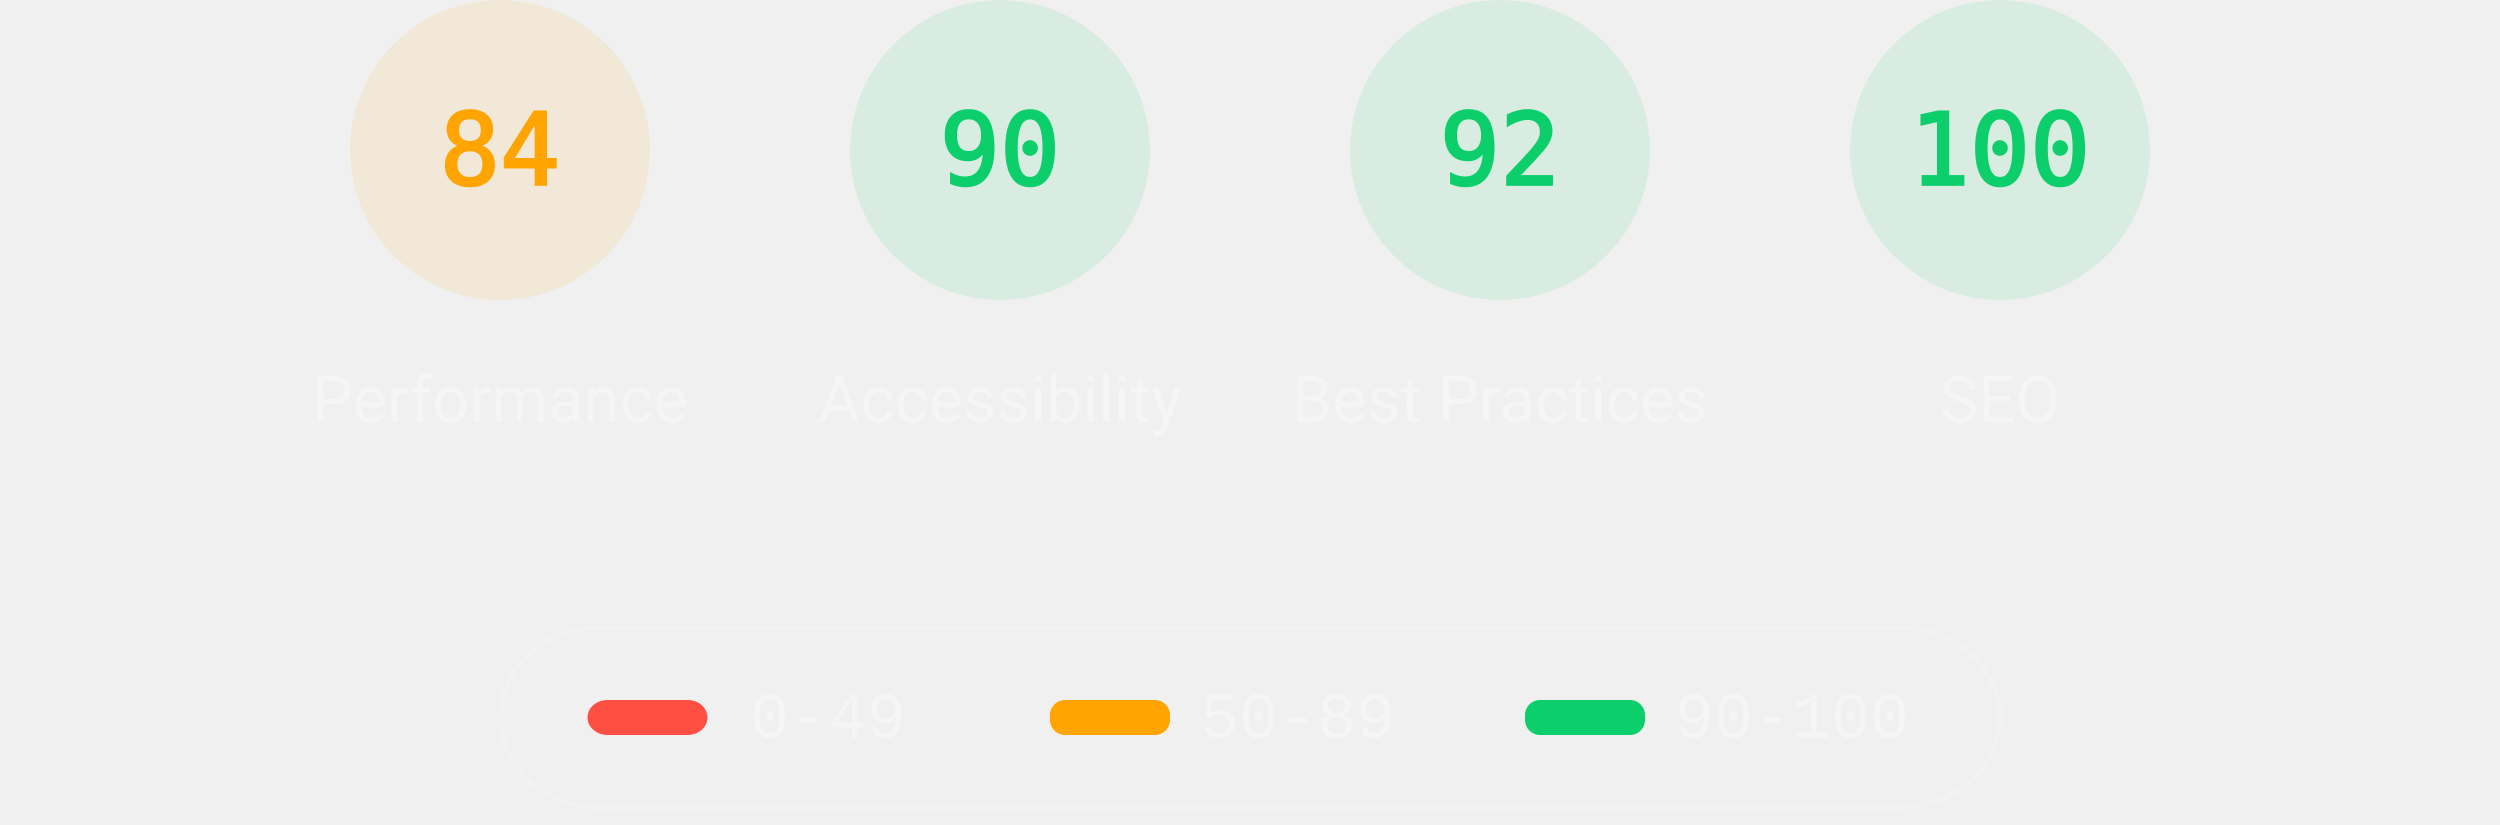
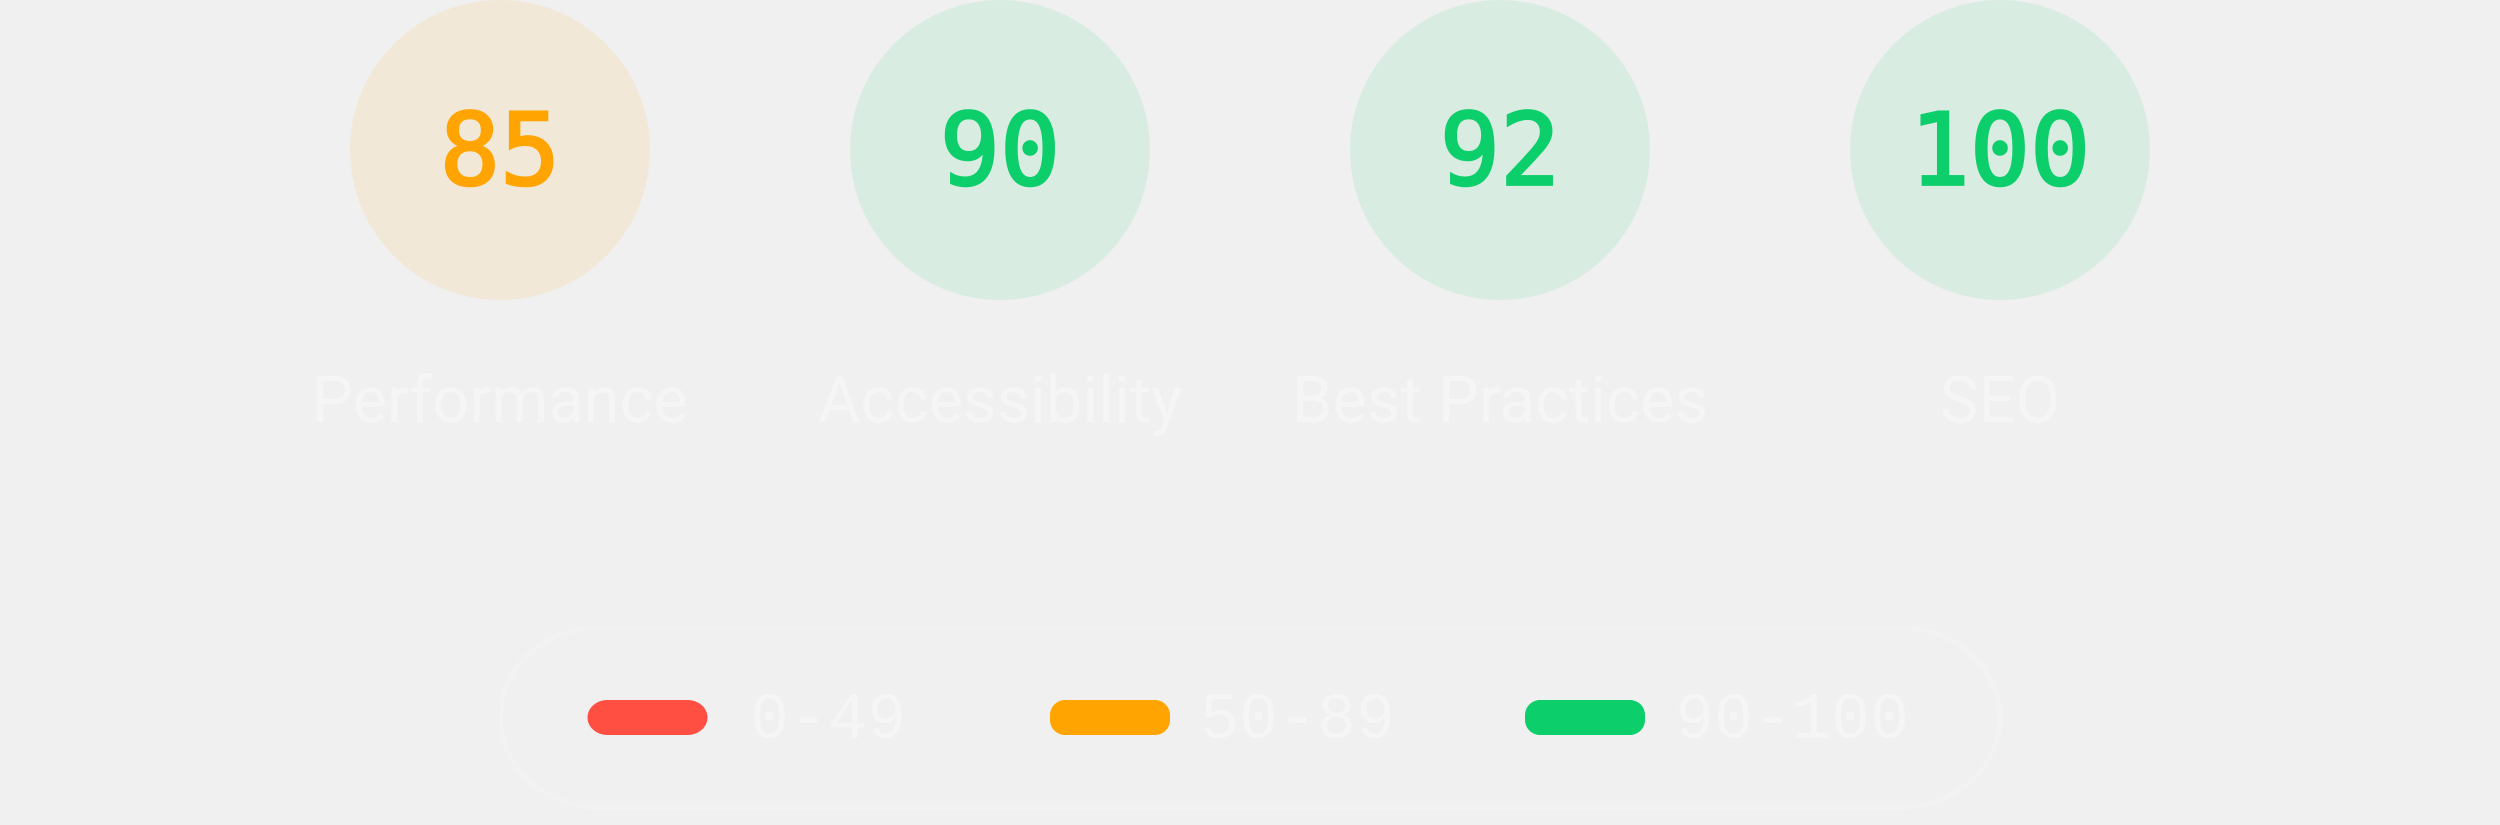
<svg xmlns="http://www.w3.org/2000/svg" class="theme--dark" fill="none" width="1000" height="330">
  <style>
			.gauge-base {
				opacity: 0.1
			}

			.gauge-arc {
				fill: none;
				animation-delay: 250ms;
				stroke-linecap: round;
				transform: rotate(-90deg);
				transform-origin: 100px 60px;
				animation: load-gauge 1s ease forwards
			}

			.guage-text {
				font-size: 40px;
				font-family: monospace;
				text-align: center
			}

			.guage-red {
				color: #ff4e42;
				fill: #ff4e42;
				stroke: #ff4e42
			}
			.guage-orange {
				color: #ffa400;
				fill: #ffa400;
				stroke: #ffa400
			}
			.guage-green {
				color: #0cce6b;
				fill: #0cce6b;
				stroke: #0cce6b
			}
			.theme--agnostic .guage-undefined {
				color: #5c5c5c;
				fill: #5c5c5c;
				stroke: #5c5c5c
			}
			.theme--light .guage-undefined {
				color: #1e1e1e;
				fill: #1e1e1e;
				stroke: #1e1e1e
			}
			.theme--dark .guage-undefined {
				color: #f5f5f5;
				fill: #f5f5f5;
				stroke: #f5f5f5
			}

			.guage-title {
				stroke: none;
				font-size: 26px;
				line-height: 26px;
				font-family: Roboto, Halvetica, Arial, sans-serif
			}
			.metric.guage-title {
				font-family: 'Courier New', Courier, monospace
			}
			.theme--agnostic .guage-title {
				color: #737373;
				fill: #737373
			}
			.theme--light .guage-title {
				color: #212121;
				fill: #212121
			}
			.theme--dark .guage-title {
				color: #f5f5f5;
				fill: #f5f5f5
			}

			@keyframes load-gauge {
				from {
					stroke-dasharray: 0 352.858
				}
			}
			.lh-gauge--pwa__disc {
				fill: #e0e0e0
			}
			.lh-gauge--pwa__logo {
				position: relative;
				fill: #b0b0b0
			}
			.lh-gauge--pwa__invisible {
				display: none
			}
			.lh-gauge--pwa__visible {
				display: inline
			}
			.guage-invisible {
				display: none
			}
			.lh-gauge--pwa__logo--primary-color {
				fill: #304ffe
			}
			.theme--agnostic .lh-gauge--pwa__logo--secondary-color {
				fill: #787878
			}
			.theme--light .lh-gauge--pwa__logo--secondary-color {
				fill: #3d3d3d
			}
			.theme--dark .lh-gauge--pwa__logo--secondary-color {
				fill: #d8b6b6
			}
			.theme--light #svg_2 {
				stroke: #00000022
			}
			.theme--agnostic #svg_2 {
				stroke: #616161
			}
			.theme--light #svg_2 {
				stroke: #00000022
			}
			.theme--dark #svg_2 {
				stroke: #f5f5f566
			}
		</style>
  <svg class="guage-div guage-perf guage-orange" viewBox="0 0 200 200" width="200" height="200" x="100" y="0">
    <circle class="gauge-base" r="56" cx="100" cy="60" stroke-width="8" />
-     <circle class="gauge-arc guage-arc-1" r="56" cx="100" cy="60" stroke-width="8" style="stroke-dasharray: 295.561, 351.858;" />
-     <text class="guage-text" x="100px" y="60px" alignment-baseline="central" dominant-baseline="central" text-anchor="middle">84</text>
+     <circle class="gauge-arc guage-arc-1" r="56" cx="100" cy="60" stroke-width="8" style="stroke-dasharray: 299.079, 351.858;" />
+     <text class="guage-text" x="100px" y="60px" alignment-baseline="central" dominant-baseline="central" text-anchor="middle">85</text>
    <text class="guage-title" x="100px" y="160px" alignment-baseline="central" dominant-baseline="central" text-anchor="middle">Performance</text>
  </svg>
  <svg class="guage-div guage-acc guage-green" viewBox="0 0 200 200" width="200" height="200" x="300" y="0">
    <circle class="gauge-base" r="56" cx="100" cy="60" stroke-width="8" />
    <circle class="gauge-arc guage-arc-2" r="56" cx="100" cy="60" stroke-width="8" style="stroke-dasharray: 316.672, 351.858;" />
    <text class="guage-text" x="100px" y="60px" alignment-baseline="central" dominant-baseline="central" text-anchor="middle">90</text>
    <text class="guage-title" x="100px" y="160px" alignment-baseline="central" dominant-baseline="central" text-anchor="middle">Accessibility</text>
  </svg>
  <svg class="guage-div guage-best guage-green" viewBox="0 0 200 200" width="200" height="200" x="500" y="0">
    <circle class="gauge-base" r="56" cx="100" cy="60" stroke-width="8" />
    <circle class="gauge-arc guage-arc-3" r="56" cx="100" cy="60" stroke-width="8" style="stroke-dasharray: 323.709, 351.858;" />
    <text class="guage-text" x="100px" y="60px" alignment-baseline="central" dominant-baseline="central" text-anchor="middle">92</text>
    <text class="guage-title" x="100px" y="160px" alignment-baseline="central" dominant-baseline="central" text-anchor="middle">Best Practices</text>
  </svg>
  <svg class="guage-div guage-seo guage-green" viewBox="0 0 200 200" width="200" height="200" x="700" y="0">
    <circle class="gauge-base" r="56" cx="100" cy="60" stroke-width="8" />
    <circle class="gauge-arc guage-arc-4" r="56" cx="100" cy="60" stroke-width="8" style="stroke-dasharray: 351.858, 351.858;" />
    <text class="guage-text" x="100px" y="60px" alignment-baseline="central" dominant-baseline="central" text-anchor="middle">100</text>
    <text class="guage-title" x="100px" y="160px" alignment-baseline="central" dominant-baseline="central" text-anchor="middle">SEO</text>
  </svg>
  <svg class="guage-div guage-pwa guage-invisible" viewBox="0 0 200 200" width="200" height="200" x="900" y="0">
    <svg viewBox="0 0 60 60" width="112" height="112" x="44" y="4">
      <defs>
        <linearGradient id="lh-gauge--pwa__check-circle__gradient-0" x1="50%" y1="0%" x2="50%" y2="100%">
          <stop stop-color="#00C852" offset="0%" />
          <stop stop-color="#009688" offset="100%" />
        </linearGradient>
        <linearGradient id="lh-gauge--pwa__installable__shadow-gradient-0" x1="76.056%" x2="24.111%" y1="82.995%" y2="24.735%">
          <stop stop-color="#A5D6A7" offset="0%" />
          <stop stop-color="#80CBC4" offset="100%" />
        </linearGradient>
        <linearGradient id="lh-gauge--pwa__fast-reliable__shadow-gradient-0" x1="76.056%" y1="82.995%" x2="25.678%" y2="26.493%">
          <stop stop-color="#64B5F6" offset="0%" />
          <stop stop-color="#2979FF" offset="100%" />
        </linearGradient>
        <g id="lh-gauge--pwa__fast-reliable-badge-0">
          <circle fill="#FFFFFF" cx="10" cy="10" r="10" />
          <path fill="#304FFE" d="M10 3.58l5.25 2.34v3.5c0 3.23-2.24 6.26-5.25 7-3.01-.74-5.25-3.77-5.25-7v-3.5L10 3.58zm-.47 10.74l2.76-4.83.03-.07c.04-.08 0-.24-.22-.24h-1.64l.47-3.26h-.47l-2.7 4.77c-.02.01.05-.1-.04.05-.09.16-.1.31.18.31h1.63l-.47 3.27h.47z" />
        </g>
        <g id="lh-gauge--pwa__installable-badge-0">
          <circle fill="#FFFFFF" cx="10" cy="10" r="10" />
          <path fill="#009688" d="M10 4.167A5.835 5.835 0 0 0 4.167 10 5.835 5.835 0 0 0 10 15.833 5.835 5.835 0 0 0 15.833 10 5.835 5.835 0 0 0 10 4.167zm2.917 6.416h-2.334v2.334H9.417v-2.334H7.083V9.417h2.334V7.083h1.166v2.334h2.334v1.166z" />
        </g>
      </defs>
      <g stroke="none" fill-rule="nonzero">
        <circle class="lh-gauge--pwa__disc" cx="30" cy="30" r="30" />
        <g class="lh-gauge--pwa__logo">
          <path d="M35.66 19.39l.7-1.75h2L37.4 15 38.6 12l3.4 9h-2.51l-.58-1.61z" />
          <path d="M33.52 21l3.65-9h-2.42l-2.5 5.82L30.5 12h-1.86l-1.9 5.82-1.35-2.65-1.21 3.72L25.4 21h2.38l1.72-5.2 1.64 5.2z" />
          <path fill-rule="nonzero" d="M20.3 17.91h1.48c.45 0 .85-.05 1.2-.15l.39-1.18 1.07-3.3a2.64 2.64 0 0 0-.28-.37c-.55-.6-1.36-.91-2.42-.91H18v9h2.3V17.9zm1.96-3.84c.22.22.33.5.33.87 0 .36-.1.65-.29.87-.2.23-.59.35-1.15.35h-.86v-2.41h.87c.52 0 .89.1 1.1.32z" />
        </g>
        <rect class="lh-gauge--pwa__component lh-gauge--pwa__na-line lh-gauge--pwa__invisible" fill="#FFFFFF" x="20" y="32" width="20" height="4" rx="2" />
        <g class="lh-gauge--pwa__component lh-gauge--pwa__fast-reliable-badge lh-gauge--pwa__invisible" transform="translate(20, 29)">
          <path fill="url(#lh-gauge--pwa__fast-reliable__shadow-gradient-0)" d="M33.63 19.49A30 30 0 0 1 16.2 30.36L3 17.14 17.14 3l16.49 16.49z" />
          <use href="#lh-gauge--pwa__fast-reliable-badge-0" />
        </g>
        <g class="lh-gauge--pwa__component lh-gauge--pwa__installable-badge lh-gauge--pwa__invisible" transform="translate(20, 29)">
          <path fill="url(#lh-gauge--pwa__installable__shadow-gradient-0)" d="M33.629 19.487c-4.272 5.453-10.391 9.39-17.415 10.869L3 17.142 17.142 3 33.63 19.487z" />
          <use href="#lh-gauge--pwa__installable-badge-0" />
        </g>
        <g class="lh-gauge--pwa__component lh-gauge--pwa__fast-reliable-installable-badges lh-gauge--pwa__invisible">
          <g transform="translate(8, 29)">
            <path fill="url(#lh-gauge--pwa__fast-reliable__shadow-gradient-0)" d="M16.321 30.463L3 17.143 17.142 3l22.365 22.365A29.864 29.864 0 0 1 22 31c-1.942 0-3.84-.184-5.679-.537z" />
            <use href="#lh-gauge--pwa__fast-reliable-badge-0" />
          </g>
          <g transform="translate(32, 29)">
            <path fill="url(#lh-gauge--pwa__installable__shadow-gradient-0)" d="M25.982 11.84a30.107 30.107 0 0 1-13.08 15.203L3 17.143 17.142 3l8.84 8.84z" />
            <use href="#lh-gauge--pwa__installable-badge-0" />
          </g>
        </g>
        <g class="lh-gauge--pwa__component lh-gauge--pwa__check-circle lh-gauge--pwa__invisible" transform="translate(18, 28)">
          <circle fill="#FFFFFF" cx="12" cy="12" r="12" />
          <path fill="url(#lh-gauge--pwa__check-circle__gradient-0)" d="M12 2a10 10 0 1 0 0 20 10 10 0 0 0 0-20zm-2 15l-5-5 1.41-1.41L10 14.17l7.59-7.59L19 8l-9 9z" />
        </g>
      </g>
    </svg>
    <text class="guage-title" y="160px" alignment-baseline="central" dominant-baseline="central" text-anchor="middle">
      <tspan x="100px" dy="-6px">Progressive</tspan>
      <tspan x="100px" dy="30px">Web App</tspan>
    </text>
  </svg>
  <svg width="604" height="76" x="200" y="250">
    <g>
      <rect fill="none" id="canvas_background" height="80" width="604" y="-1" x="-1" />
      <g display="none" overflow="visible" y="0" x="0" height="100%" width="100%" id="canvasGrid">
        <rect fill="url(#gridpattern)" stroke-width="0" y="0" x="0" height="100%" width="100%" />
      </g>
    </g>
    <g>
      <rect fill-opacity="0" stroke-width="2" rx="40" id="svg_2" height="72" width="600" y="1" x="0" fill="#000000" />
      <rect stroke="#000" rx="8" id="svg_3" height="14" width="48" y="30" x="35" stroke-opacity="null" stroke-width="0" fill="#ff4e42" />
      <rect stroke="#000" rx="6" id="svg_4" height="14" width="48" y="30" x="220" stroke-opacity="null" stroke-width="0" fill="#ffa400" />
      <rect stroke="#000" rx="6" id="svg_5" height="14" width="48" y="30" x="410" stroke-opacity="null" stroke-width="0" fill="#0cce6b" />
      <text class="metric guage-title" xml:space="preserve" text-anchor="start" font-size="26" id="svg_6" y="45" x="100" stroke-opacity="null" stroke-width="0" stroke="#000">0-49</text>
      <text class="metric guage-title" xml:space="preserve" text-anchor="start" font-size="26" id="svg_7" y="45" x="280" stroke-opacity="null" stroke-width="0" stroke="#000">50-89</text>
      <text class="metric guage-title" xml:space="preserve" text-anchor="start" font-size="26" id="svg_8" y="45" x="470" stroke-opacity="null" stroke-width="0" stroke="#000">90-100</text>
    </g>
  </svg>
</svg>
